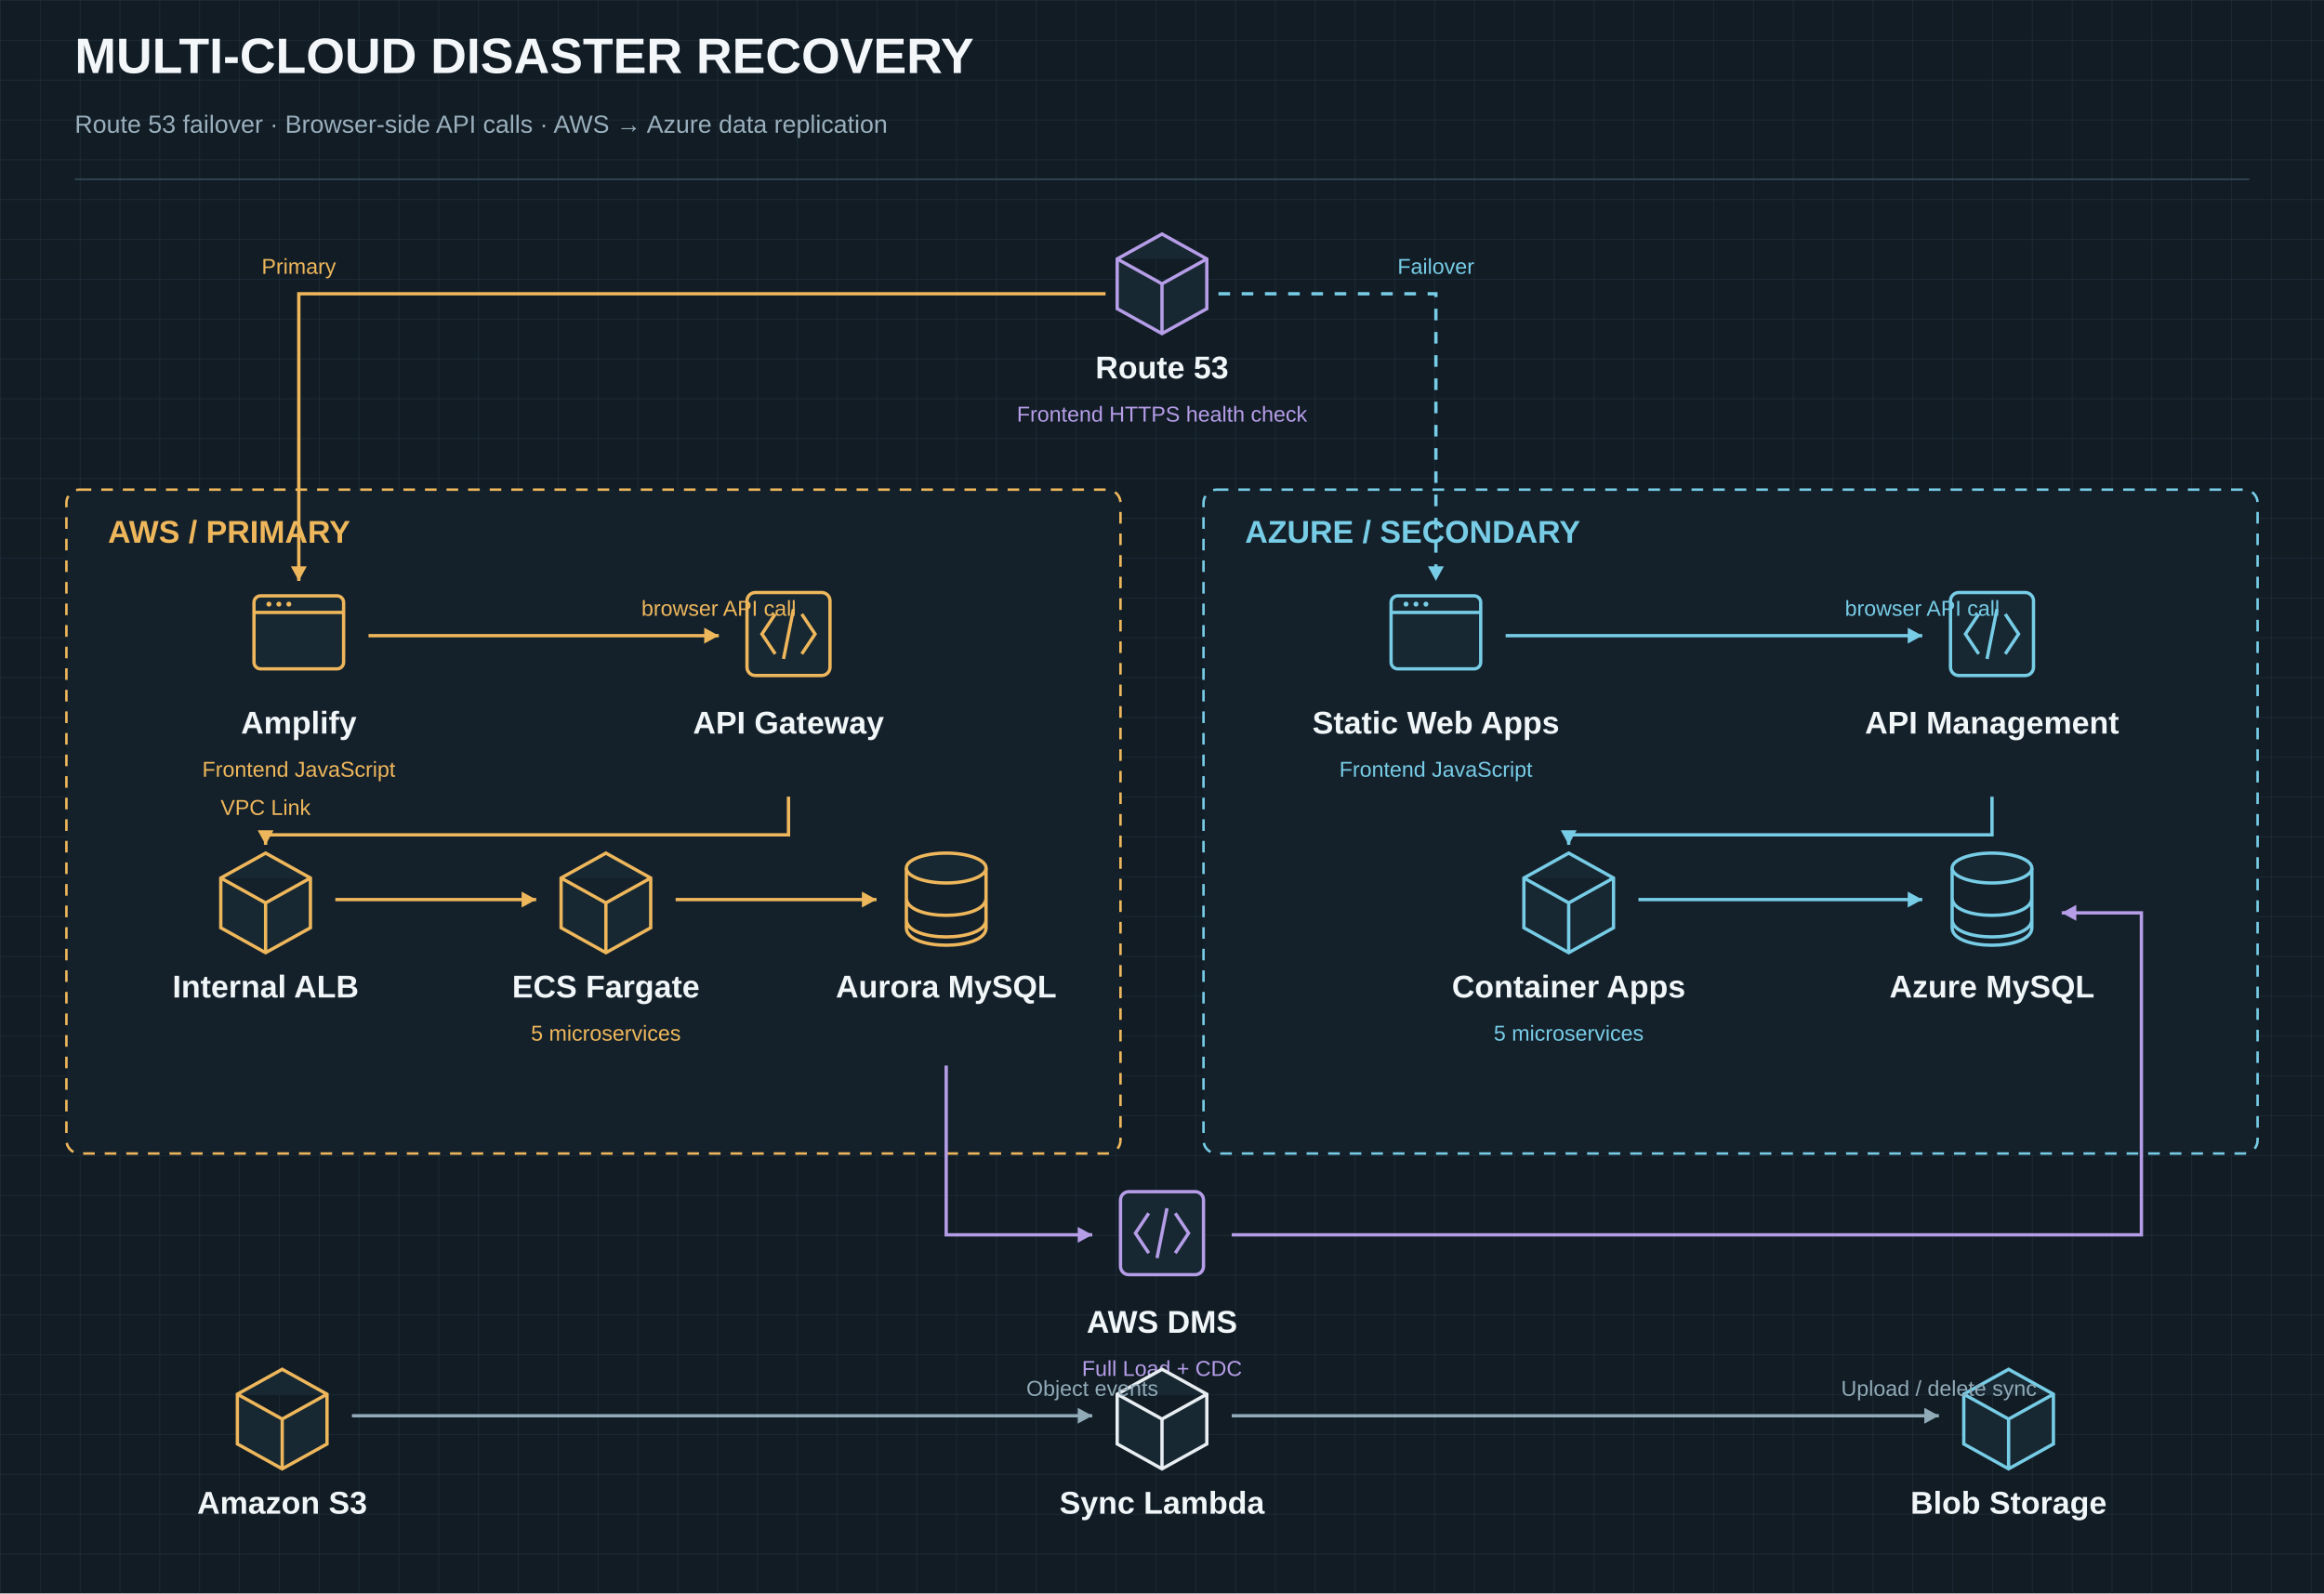
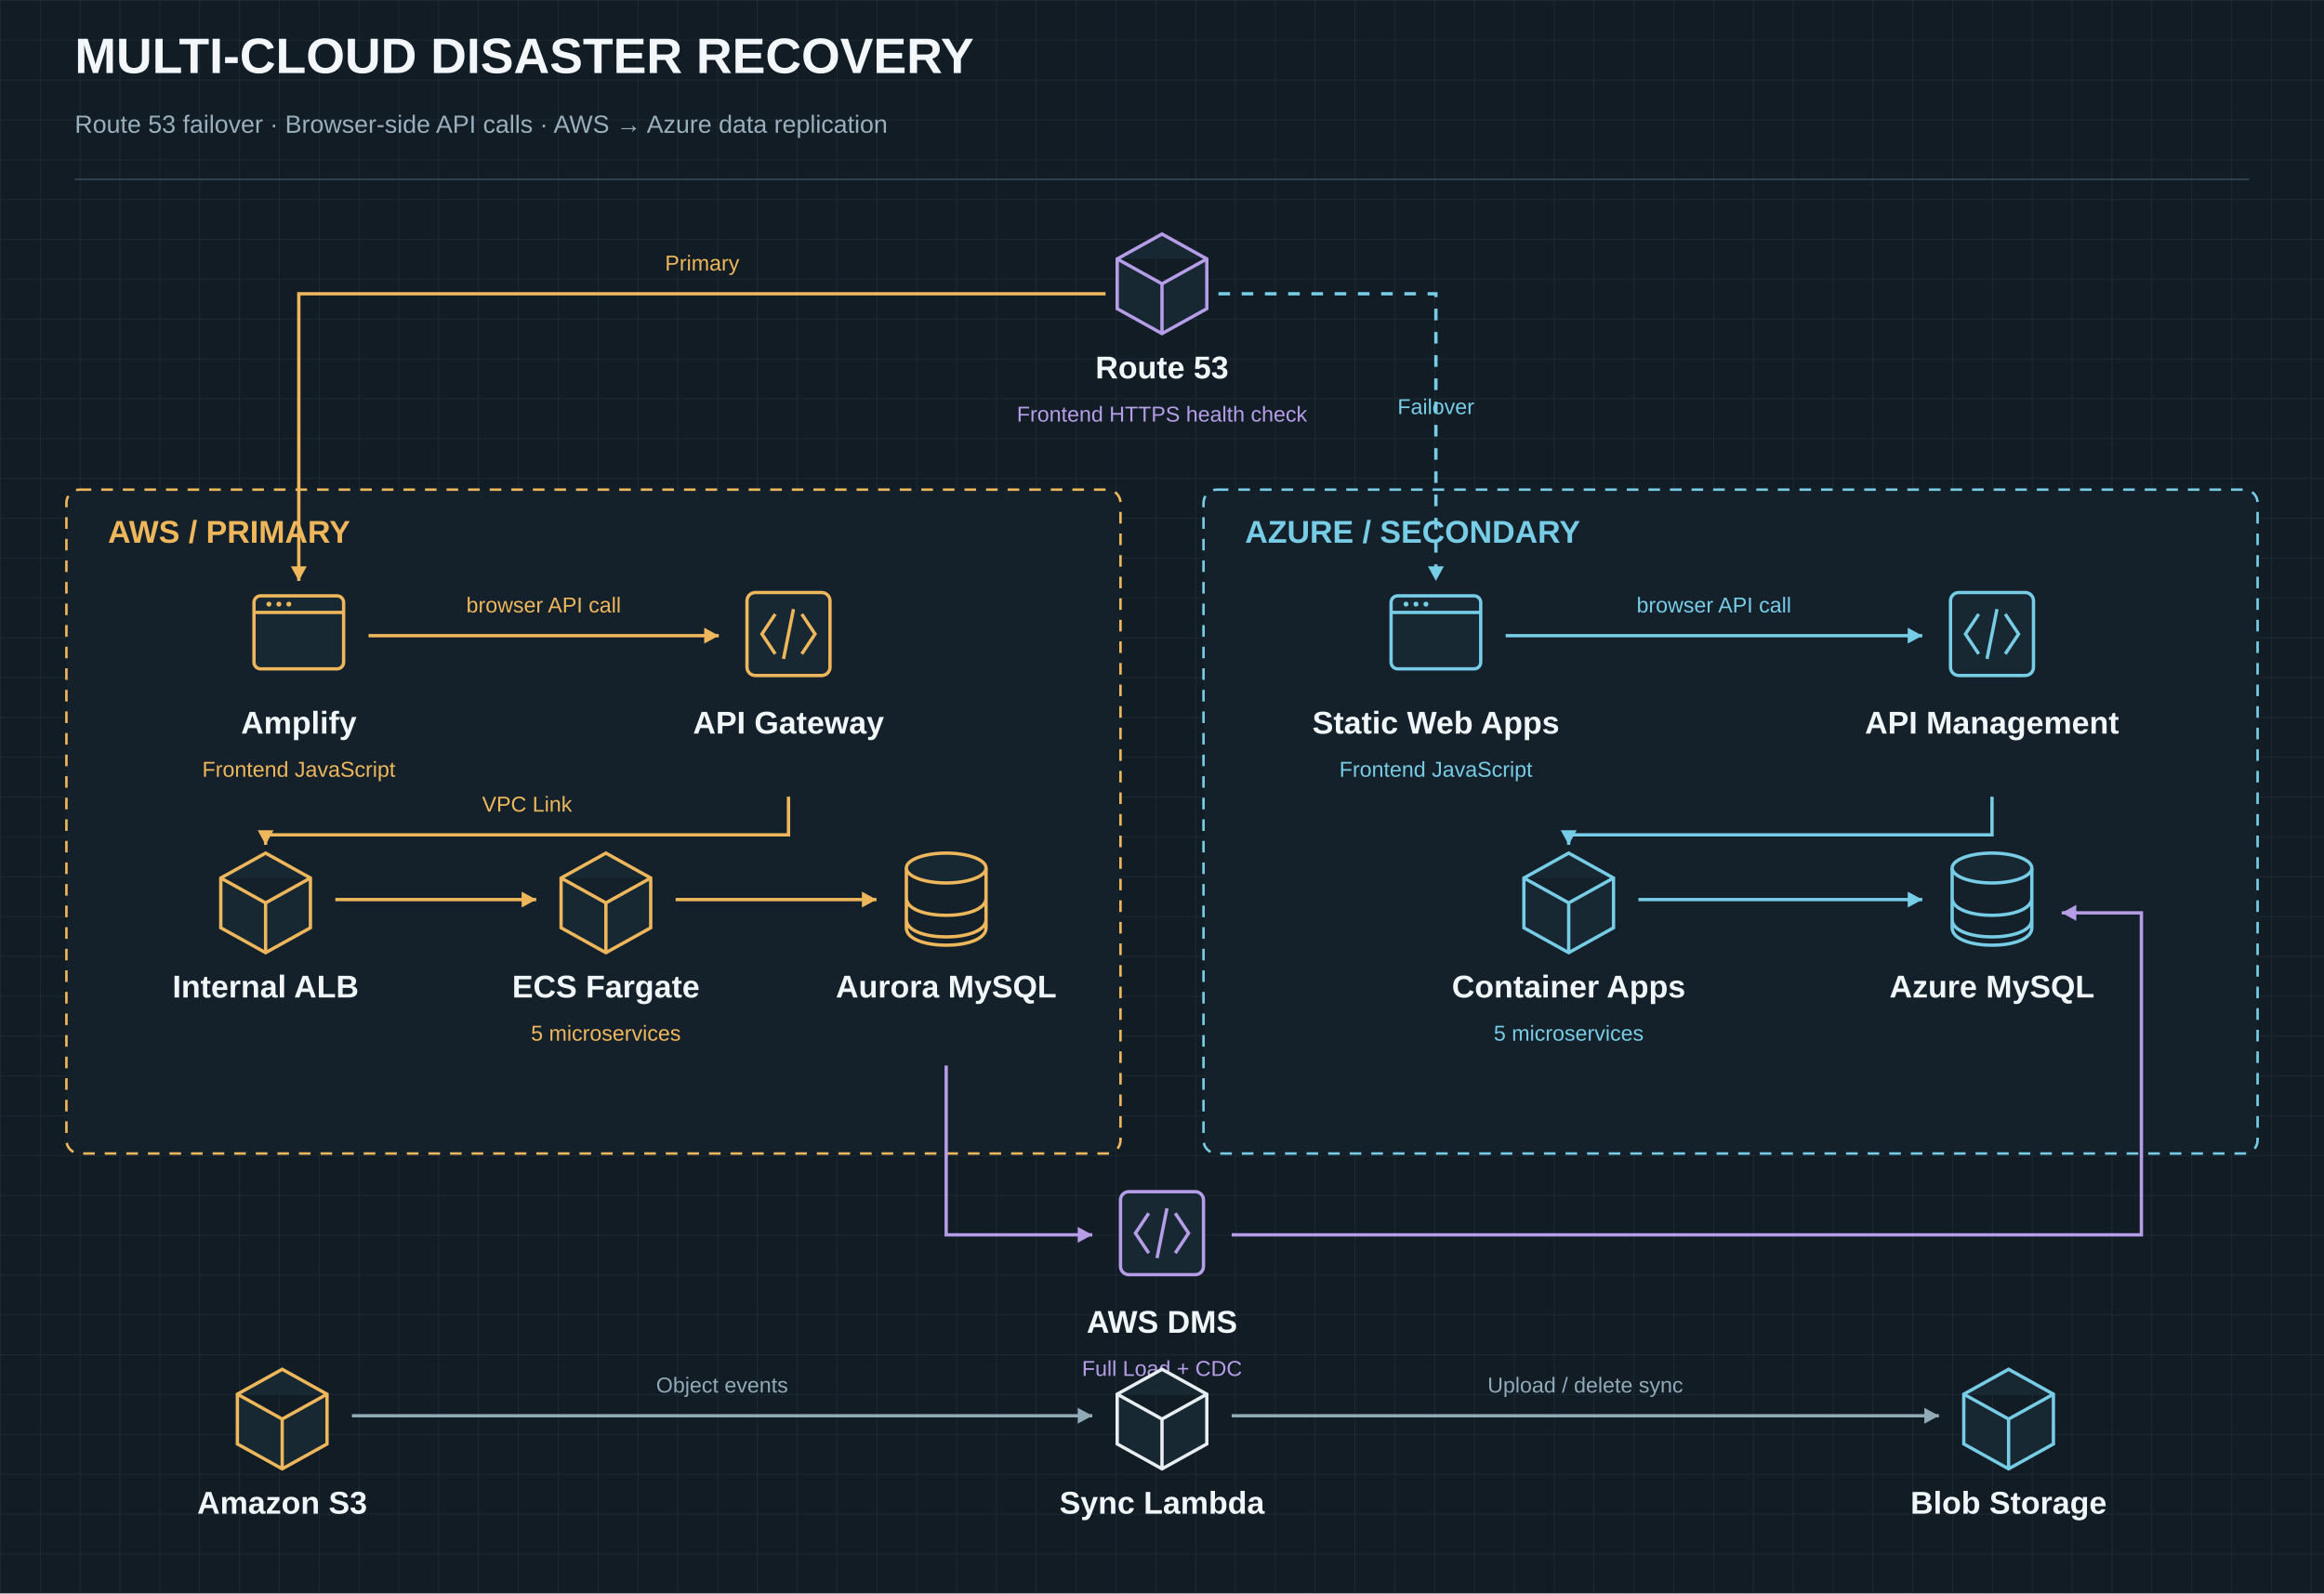
<svg xmlns="http://www.w3.org/2000/svg" width="1400" height="960" viewBox="0 0 1400 960">
  <defs>
    <pattern id="grid" width="24" height="24" patternUnits="userSpaceOnUse">
      <path d="M24 0H0V24" fill="none" stroke="#24333e" stroke-width="0.6" />
    </pattern>
  </defs>
  <rect width="100%" height="100%" fill="#111c25" />
  <rect width="100%" height="100%" fill="url(#grid)" />
  <g font-family="Arial, Helvetica, sans-serif">
    <text x="45" y="44" fill="#f4f7fa" font-size="30" font-weight="700" text-anchor="start">MULTI-CLOUD DISASTER RECOVERY</text>
    <text x="45" y="80" fill="#9aafbc" font-size="15" font-weight="400" text-anchor="start">Route 53 failover · Browser-side API calls · AWS → Azure data replication</text>
    <polyline points="45,108 1355,108" fill="none" stroke="#334752" stroke-width="1" />
    <rect x="40" y="295" width="635" height="400" rx="8" fill="#14212b" stroke="#efb75b" stroke-width="1.5" stroke-dasharray="7 6" />
    <text x="65" y="327" fill="#efb75b" font-size="19" font-weight="700" text-anchor="start">AWS  /  PRIMARY</text>
    <rect x="725" y="295" width="635" height="400" rx="8" fill="#14212b" stroke="#77cce6" stroke-width="1.5" stroke-dasharray="7 6" />
    <text x="750" y="327" fill="#77cce6" font-size="19" font-weight="700" text-anchor="start">AZURE  /  SECONDARY</text>
    <path d="M700,141l27,15v30l-27,15 -27,-15v-30z M673,156l27,15 27,-15 M700,171v30" fill="#172832" stroke="#b69de8" stroke-width="2" />
    <text x="700" y="228" fill="#f1f6f8" font-size="19" font-weight="700" text-anchor="middle">Route 53</text>
    <text x="700" y="254" fill="#b69de8" font-size="13" font-weight="400" text-anchor="middle">Frontend HTTPS health check</text>
    <rect x="153" y="359" width="54" height="44" rx="4" fill="#172832" stroke="#efb75b" stroke-width="2" />
    <path d="M153,369h54" stroke="#efb75b" stroke-width="2" />
    <circle cx="162" cy="364" r="1.5" fill="#efb75b" />
    <circle cx="168" cy="364" r="1.5" fill="#efb75b" />
    <circle cx="174" cy="364" r="1.5" fill="#efb75b" />
    <text x="180" y="442" fill="#f1f6f8" font-size="19" font-weight="700" text-anchor="middle">Amplify</text>
    <text x="180" y="468" fill="#efb75b" font-size="13" font-weight="400" text-anchor="middle">Frontend JavaScript</text>
    <rect x="450" y="357" width="50" height="50" rx="5" fill="#172832" stroke="#efb75b" stroke-width="2" />
    <path d="M467,370l-8,12 8,12 M483,370l8,12 -8,12 M478,367l-6,30" fill="none" stroke="#efb75b" stroke-width="2" />
    <text x="475" y="442" fill="#f1f6f8" font-size="19" font-weight="700" text-anchor="middle">API Gateway</text>
    <path d="M160,514l27,15v30l-27,15 -27,-15v-30z M133,529l27,15 27,-15 M160,544v30" fill="#172832" stroke="#efb75b" stroke-width="2" />
    <text x="160" y="601" fill="#f1f6f8" font-size="19" font-weight="700" text-anchor="middle">Internal ALB</text>
    <path d="M365,514l27,15v30l-27,15 -27,-15v-30z M338,529l27,15 27,-15 M365,544v30" fill="#172832" stroke="#efb75b" stroke-width="2" />
    <text x="365" y="601" fill="#f1f6f8" font-size="19" font-weight="700" text-anchor="middle">ECS Fargate</text>
    <text x="365" y="627" fill="#efb75b" font-size="13" font-weight="400" text-anchor="middle">5 microservices</text>
    <path d="M546,523v36c0,14 48,14 48,0v-36 M546,541c0,14 48,14 48,0 M546,554c0,14 48,14 48,0" fill="none" stroke="#efb75b" stroke-width="2" />
    <ellipse cx="570" cy="523" rx="24" ry="9" fill="#172832" stroke="#efb75b" stroke-width="2" />
    <text x="570" y="601" fill="#f1f6f8" font-size="19" font-weight="700" text-anchor="middle">Aurora MySQL</text>
    <rect x="838" y="359" width="54" height="44" rx="4" fill="#172832" stroke="#77cce6" stroke-width="2" />
    <path d="M838,369h54" stroke="#77cce6" stroke-width="2" />
    <circle cx="847" cy="364" r="1.5" fill="#77cce6" />
    <circle cx="853" cy="364" r="1.5" fill="#77cce6" />
    <circle cx="859" cy="364" r="1.5" fill="#77cce6" />
    <text x="865" y="442" fill="#f1f6f8" font-size="19" font-weight="700" text-anchor="middle">Static Web Apps</text>
    <text x="865" y="468" fill="#77cce6" font-size="13" font-weight="400" text-anchor="middle">Frontend JavaScript</text>
    <rect x="1175" y="357" width="50" height="50" rx="5" fill="#172832" stroke="#77cce6" stroke-width="2" />
    <path d="M1192,370l-8,12 8,12 M1208,370l8,12 -8,12 M1203,367l-6,30" fill="none" stroke="#77cce6" stroke-width="2" />
    <text x="1200" y="442" fill="#f1f6f8" font-size="19" font-weight="700" text-anchor="middle">API Management</text>
    <path d="M945,514l27,15v30l-27,15 -27,-15v-30z M918,529l27,15 27,-15 M945,544v30" fill="#172832" stroke="#77cce6" stroke-width="2" />
    <text x="945" y="601" fill="#f1f6f8" font-size="19" font-weight="700" text-anchor="middle">Container Apps</text>
    <text x="945" y="627" fill="#77cce6" font-size="13" font-weight="400" text-anchor="middle">5 microservices</text>
    <path d="M1176,523v36c0,14 48,14 48,0v-36 M1176,541c0,14 48,14 48,0 M1176,554c0,14 48,14 48,0" fill="none" stroke="#77cce6" stroke-width="2" />
    <ellipse cx="1200" cy="523" rx="24" ry="9" fill="#172832" stroke="#77cce6" stroke-width="2" />
    <text x="1200" y="601" fill="#f1f6f8" font-size="19" font-weight="700" text-anchor="middle">Azure MySQL</text>
    <polyline points="666,177 180,177 180,350" fill="none" stroke="#efb75b" stroke-width="2" />
    <polygon points="180,350 175.206,341.224 184.794,341.224" fill="#efb75b" />
-     <text x="180" y="165" fill="#efb75b" font-size="13" font-weight="400" text-anchor="middle">Primary</text>
+     <text x="423.0" y="163.0" fill="#efb75b" font-size="13" font-weight="400" text-anchor="middle">Primary</text>
    <polyline points="734,177 865,177 865,350" fill="none" stroke="#77cce6" stroke-width="2" stroke-dasharray="7 7" />
    <polygon points="865,350 860.206,341.224 869.794,341.224" fill="#77cce6" />
-     <text x="865" y="165" fill="#77cce6" font-size="13" font-weight="400" text-anchor="middle">Failover</text>
+     <text x="865.0" y="249.5" fill="#77cce6" font-size="13" font-weight="400" text-anchor="middle">Failover</text>
    <polyline points="222,383 433,383" fill="none" stroke="#efb75b" stroke-width="2" />
    <polygon points="433,383 424.224,387.794 424.224,378.206" fill="#efb75b" />
-     <text x="433" y="371" fill="#efb75b" font-size="13" font-weight="400" text-anchor="middle">browser API call</text>
+     <text x="327.5" y="369.0" fill="#efb75b" font-size="13" font-weight="400" text-anchor="middle">browser API call</text>
    <polyline points="907,383 1158,383" fill="none" stroke="#77cce6" stroke-width="2" />
    <polygon points="1158,383 1149.224,387.794 1149.224,378.206" fill="#77cce6" />
-     <text x="1158" y="371" fill="#77cce6" font-size="13" font-weight="400" text-anchor="middle">browser API call</text>
+     <text x="1032.5" y="369.0" fill="#77cce6" font-size="13" font-weight="400" text-anchor="middle">browser API call</text>
    <polyline points="475,480 475,503 160,503 160,509" fill="none" stroke="#efb75b" stroke-width="2" />
    <polygon points="160,509 155.206,500.224 164.794,500.224" fill="#efb75b" />
-     <text x="160" y="491" fill="#efb75b" font-size="13" font-weight="400" text-anchor="middle">VPC Link</text>
+     <text x="317.5" y="489.0" fill="#efb75b" font-size="13" font-weight="400" text-anchor="middle">VPC Link</text>
    <polyline points="202,542 323,542" fill="none" stroke="#efb75b" stroke-width="2" />
    <polygon points="323,542 314.224,546.794 314.224,537.206" fill="#efb75b" />
    <polyline points="407,542 528,542" fill="none" stroke="#efb75b" stroke-width="2" />
    <polygon points="528,542 519.224,546.794 519.224,537.206" fill="#efb75b" />
    <polyline points="1200,480 1200,503 945,503 945,509" fill="none" stroke="#77cce6" stroke-width="2" />
    <polygon points="945,509 940.206,500.224 949.794,500.224" fill="#77cce6" />
    <polyline points="987,542 1158,542" fill="none" stroke="#77cce6" stroke-width="2" />
    <polygon points="1158,542 1149.224,546.794 1149.224,537.206" fill="#77cce6" />
    <rect x="675" y="718" width="50" height="50" rx="5" fill="#172832" stroke="#b69de8" stroke-width="2" />
    <path d="M692,731l-8,12 8,12 M708,731l8,12 -8,12 M703,728l-6,30" fill="none" stroke="#b69de8" stroke-width="2" />
    <text x="700" y="803" fill="#f1f6f8" font-size="19" font-weight="700" text-anchor="middle">AWS DMS</text>
    <text x="700" y="829" fill="#b69de8" font-size="13" font-weight="400" text-anchor="middle">Full Load + CDC</text>
    <polyline points="570,642 570,744 658,744" fill="none" stroke="#b69de8" stroke-width="2" />
    <polygon points="658,744 649.224,748.794 649.224,739.206" fill="#b69de8" />
    <polyline points="742,744 1290,744 1290,550 1242,550" fill="none" stroke="#b69de8" stroke-width="2" />
    <polygon points="1242,550 1250.776,545.206 1250.776,554.794" fill="#b69de8" />
    <path d="M170,825l27,15v30l-27,15 -27,-15v-30z M143,840l27,15 27,-15 M170,855v30" fill="#172832" stroke="#efb75b" stroke-width="2" />
    <text x="170" y="912" fill="#f1f6f8" font-size="19" font-weight="700" text-anchor="middle">Amazon S3</text>
    <path d="M700,825l27,15v30l-27,15 -27,-15v-30z M673,840l27,15 27,-15 M700,855v30" fill="#172832" stroke="#e8eef2" stroke-width="2" />
    <text x="700" y="912" fill="#f1f6f8" font-size="19" font-weight="700" text-anchor="middle">Sync Lambda</text>
    <path d="M1210,825l27,15v30l-27,15 -27,-15v-30z M1183,840l27,15 27,-15 M1210,855v30" fill="#172832" stroke="#77cce6" stroke-width="2" />
    <text x="1210" y="912" fill="#f1f6f8" font-size="19" font-weight="700" text-anchor="middle">Blob Storage</text>
    <polyline points="212,853 658,853" fill="none" stroke="#91aab7" stroke-width="2" />
    <polygon points="658,853 649.224,857.794 649.224,848.206" fill="#91aab7" />
-     <text x="658" y="841" fill="#91aab7" font-size="13" font-weight="400" text-anchor="middle">Object events</text>
+     <text x="435.0" y="839.0" fill="#91aab7" font-size="13" font-weight="400" text-anchor="middle">Object events</text>
    <polyline points="742,853 1168,853" fill="none" stroke="#91aab7" stroke-width="2" />
    <polygon points="1168,853 1159.224,857.794 1159.224,848.206" fill="#91aab7" />
-     <text x="1168" y="841" fill="#91aab7" font-size="13" font-weight="400" text-anchor="middle">Upload / delete sync</text>
+     <text x="955.0" y="839.0" fill="#91aab7" font-size="13" font-weight="400" text-anchor="middle">Upload / delete sync</text>
  </g>
</svg>
